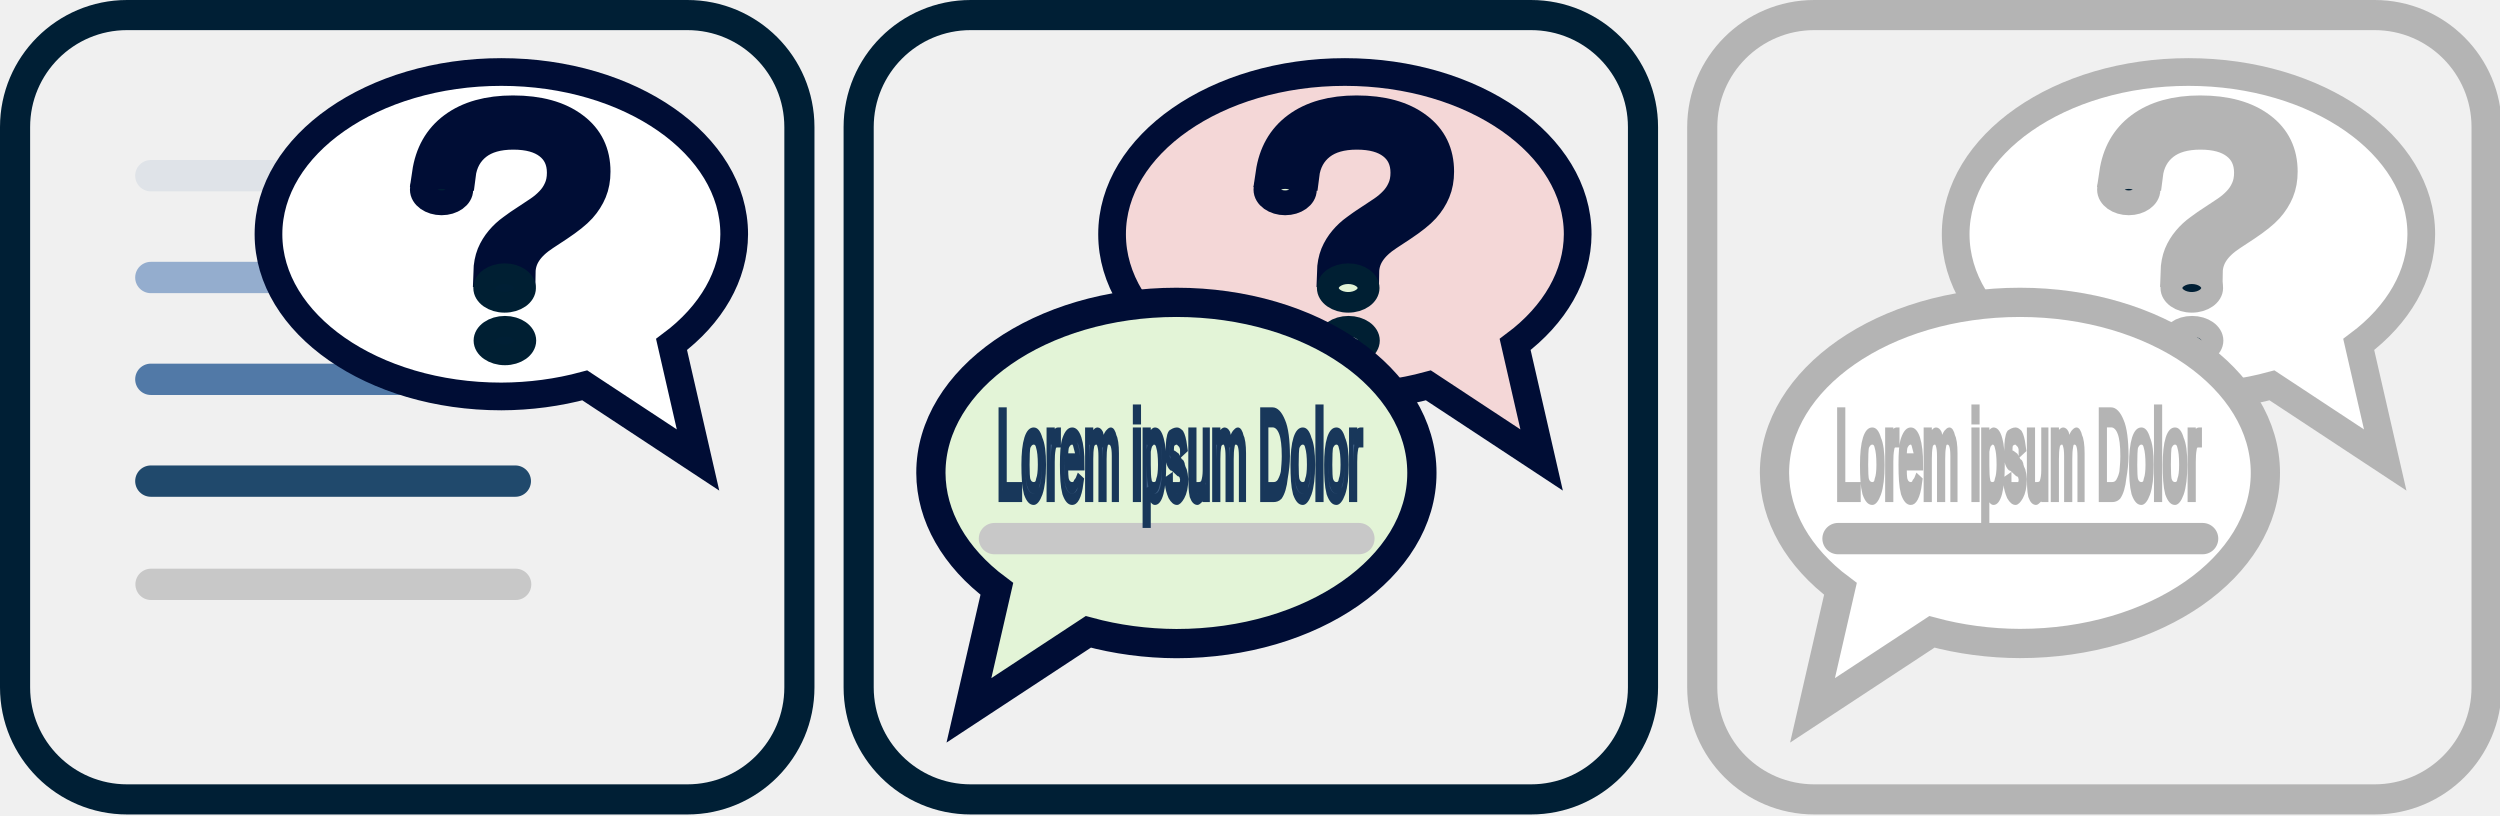
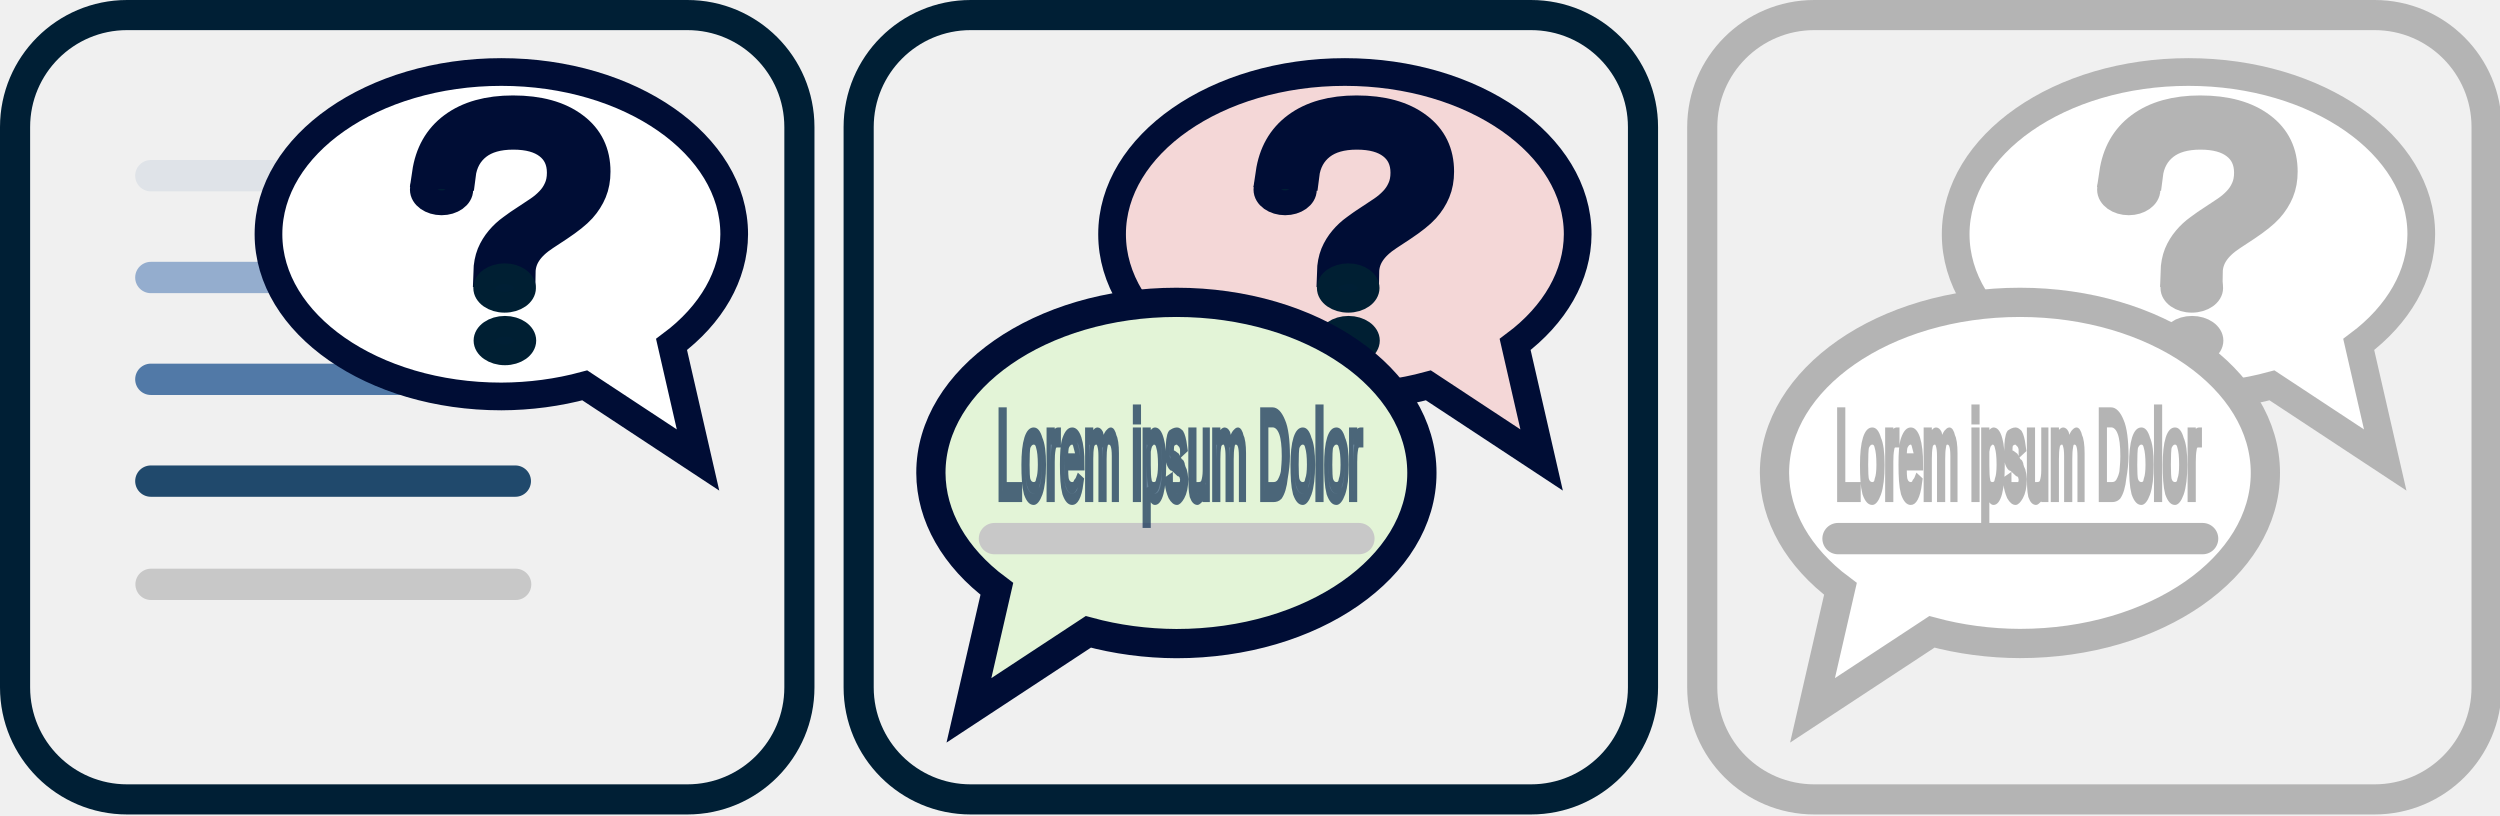
<svg xmlns="http://www.w3.org/2000/svg" width="22.739mm" height="7.418mm" viewBox="0 0 22.739 7.418" version="1.1" id="svg1">
  <defs id="defs1" />
  <path style="fill:#e3f4d7;fill-opacity:1;stroke:#20496c;stroke-width:0.285;stroke-linecap:round;stroke-dasharray:none;stroke-opacity:1" d="M 1.372,4.376 H 4.687" id="path28-2-19-3" />
  <path style="fill:#e3f4d7;fill-opacity:1;stroke:#5179a7;stroke-width:0.285;stroke-linecap:round;stroke-dasharray:none;stroke-opacity:1" d="M 1.372,3.45 H 4.687" id="path28-2-19-3-5" />
  <path style="fill:#e3f4d7;fill-opacity:1;stroke:#94adce;stroke-width:0.285;stroke-linecap:round;stroke-dasharray:none;stroke-opacity:1" d="M 1.372,2.524 H 4.687" id="path28-2-19-3-55" />
  <path style="fill:#e3f4d7;fill-opacity:1;stroke:#dfe3e8;stroke-width:0.285;stroke-linecap:round;stroke-dasharray:none;stroke-opacity:1" d="M 1.372,1.598 H 4.687" id="path28-2-19-3-55-5" />
  <rect style="fill:none;stroke-width:5;stroke-linecap:round" id="rect1" width="100.911" height="81.417" x="3.244" y="3.445" rx="1.058" />
  <rect style="fill:none;stroke:#001f35;stroke-width:0.274;stroke-linecap:round;stroke-dasharray:none;stroke-opacity:1" id="rect2" width="7.134" height="7.134" x="0.137" y="0.137" rx="1.019" ry="1.019" />
  <rect style="fill:none;stroke:#001f35;stroke-width:0.274;stroke-linecap:round;stroke-dasharray:none;stroke-opacity:1" id="rect2-2" width="7.134" height="7.134" x="7.81" y="0.137" rx="1.019" ry="1.019" />
  <rect style="fill:none;stroke:#b4b4b4;stroke-width:0.274;stroke-linecap:round;stroke-dasharray:none;stroke-opacity:1" id="rect2-6" width="7.134" height="7.134" x="15.483" y="0.137" rx="1.019" ry="1.019" />
  <path id="path25" style="fill:#ffffff;fill-opacity:1;stroke:#000d35;stroke-width:0.252;stroke-linecap:round;stroke-dasharray:none;stroke-opacity:1" d="M 4.56,0.655 A 2.118,1.475 0 0 0 2.442,2.131 2.118,1.475 0 0 0 4.56,3.606 2.118,1.475 0 0 0 5.319,3.505 L 6.349,4.184 6.108,3.133 A 2.118,1.475 0 0 0 6.678,2.131 2.118,1.475 0 0 0 4.56,0.655 Z" />
  <g id="g27" transform="matrix(0.8572797,0,0,0.8089382,1.15386,-0.1307265)">
    <path id="text26" style="font-size:3.613px;font-family:'Liberation Sans';-inkscape-font-specification:'Liberation Sans';fill:#ffffff;stroke:#000d35;stroke-width:0.339;stroke-linecap:round" d="m 4.02,1.428 c -0.252,0 -0.454,0.062 -0.607,0.187 -0.153,0.125 -0.244,0.303 -0.275,0.536 l 0.324,0.021 c 0.016,-0.143 0.073,-0.256 0.169,-0.339 0.096,-0.082 0.227,-0.123 0.391,-0.123 0.165,0 0.292,0.039 0.383,0.116 0.092,0.078 0.137,0.184 0.137,0.318 0,0.069 -0.011,0.13 -0.033,0.182 -0.021,0.052 -0.049,0.098 -0.085,0.139 -0.035,0.041 -0.076,0.079 -0.122,0.113 -0.045,0.033 -0.09,0.066 -0.137,0.1 -0.047,0.033 -0.094,0.068 -0.139,0.106 -0.046,0.036 -0.087,0.078 -0.123,0.125 -0.036,0.047 -0.067,0.101 -0.09,0.162 -0.022,0.061 -0.035,0.133 -0.037,0.214 h 0.309 c 0.001,-0.08 0.022,-0.154 0.063,-0.221 0.041,-0.068 0.104,-0.133 0.189,-0.194 L 4.479,2.767 c 0.109,-0.08 0.188,-0.149 0.236,-0.208 0.048,-0.059 0.085,-0.123 0.111,-0.192 0.026,-0.069 0.039,-0.148 0.039,-0.236 0,-0.22 -0.076,-0.392 -0.226,-0.515 C 4.489,1.491 4.283,1.428 4.02,1.428 Z" transform="scale(1.01922,0.9811425)" />
    <ellipse style="fill:#001f35;fill-opacity:1;stroke:#000d35;stroke-width:0.279;stroke-linecap:round;stroke-dasharray:none;stroke-opacity:1" id="path26" cx="3.339" cy="2.294" rx="0.196" ry="0.148" />
    <ellipse style="fill:#001f35;fill-opacity:1;stroke:#001f33;stroke-width:0.232;stroke-linecap:round;stroke-dasharray:none;stroke-opacity:1" id="path27" cx="4.008" cy="3.4" rx="0.216" ry="0.161" />
    <ellipse style="fill:#001f35;fill-opacity:1;stroke:#001f33;stroke-width:0.232;stroke-linecap:round;stroke-dasharray:none;stroke-opacity:1" id="path27-5" cx="4.011" cy="3.991" rx="0.216" ry="0.161" />
  </g>
  <path id="path25-2" style="fill:#f4d7d7;fill-opacity:1;stroke:#000d35;stroke-width:0.252;stroke-linecap:round;stroke-dasharray:none;stroke-opacity:1" d="M 12.233,0.655 A 2.118,1.475 0 0 0 10.115,2.131 2.118,1.475 0 0 0 12.233,3.606 2.118,1.475 0 0 0 12.992,3.505 L 14.022,4.184 13.781,3.133 A 2.118,1.475 0 0 0 14.35,2.131 2.118,1.475 0 0 0 12.233,0.655 Z" />
-   <g id="g27-5" transform="matrix(0.8572748,0,0,0.8089384,8.826774,-0.1307267)" style="fill:#e3f4d7">
-     <path id="text26-5" style="font-size:3.613px;font-family:'Liberation Sans';-inkscape-font-specification:'Liberation Sans';fill:#e3f4d7;stroke:#000d35;stroke-width:0.339;stroke-linecap:round" d="m 4.02,1.428 c -0.252,0 -0.454,0.062 -0.607,0.187 -0.153,0.125 -0.244,0.303 -0.275,0.536 l 0.324,0.021 c 0.016,-0.143 0.073,-0.256 0.169,-0.339 0.096,-0.082 0.227,-0.123 0.391,-0.123 0.165,0 0.292,0.039 0.383,0.116 0.092,0.078 0.137,0.184 0.137,0.318 0,0.069 -0.011,0.13 -0.033,0.182 -0.021,0.052 -0.049,0.098 -0.085,0.139 -0.035,0.041 -0.076,0.079 -0.122,0.113 -0.045,0.033 -0.09,0.066 -0.137,0.1 -0.047,0.033 -0.094,0.068 -0.139,0.106 -0.046,0.036 -0.087,0.078 -0.123,0.125 -0.036,0.047 -0.067,0.101 -0.09,0.162 -0.022,0.061 -0.035,0.133 -0.037,0.214 h 0.309 c 0.001,-0.08 0.022,-0.154 0.063,-0.221 0.041,-0.068 0.104,-0.133 0.189,-0.194 L 4.479,2.767 c 0.109,-0.08 0.188,-0.149 0.236,-0.208 0.048,-0.059 0.085,-0.123 0.111,-0.192 0.026,-0.069 0.039,-0.148 0.039,-0.236 0,-0.22 -0.076,-0.392 -0.226,-0.515 C 4.489,1.491 4.283,1.428 4.02,1.428 Z" transform="scale(1.01922,0.9811425)" />
-     <ellipse style="fill:#e3f4d7;fill-opacity:1;stroke:#000d35;stroke-width:0.279;stroke-linecap:round;stroke-dasharray:none;stroke-opacity:1" id="path26-7" cx="3.339" cy="2.294" rx="0.196" ry="0.148" />
-     <ellipse style="fill:#e3f4d7;fill-opacity:1;stroke:#001f33;stroke-width:0.232;stroke-linecap:round;stroke-dasharray:none;stroke-opacity:1" id="path27-9" cx="4.008" cy="3.4" rx="0.216" ry="0.161" />
-     <ellipse style="fill:#e3f4d7;fill-opacity:1;stroke:#001f33;stroke-width:0.232;stroke-linecap:round;stroke-dasharray:none;stroke-opacity:1" id="path27-5-3" cx="4.011" cy="3.991" rx="0.216" ry="0.161" />
+   <g id="g27-5" transform="matrix(0.8572748,0,0,0.8089384,8.826774,-0.1307267)" style="fill:#001f35;fill-opacity:1">
+     <path id="text26-5" style="font-size:3.613px;font-family:'Liberation Sans';-inkscape-font-specification:'Liberation Sans';fill:#001f35;fill-opacity:1;stroke:#000d35;stroke-width:0.339;stroke-linecap:round" d="m 4.02,1.428 c -0.252,0 -0.454,0.062 -0.607,0.187 -0.153,0.125 -0.244,0.303 -0.275,0.536 l 0.324,0.021 c 0.016,-0.143 0.073,-0.256 0.169,-0.339 0.096,-0.082 0.227,-0.123 0.391,-0.123 0.165,0 0.292,0.039 0.383,0.116 0.092,0.078 0.137,0.184 0.137,0.318 0,0.069 -0.011,0.13 -0.033,0.182 -0.021,0.052 -0.049,0.098 -0.085,0.139 -0.035,0.041 -0.076,0.079 -0.122,0.113 -0.045,0.033 -0.09,0.066 -0.137,0.1 -0.047,0.033 -0.094,0.068 -0.139,0.106 -0.046,0.036 -0.087,0.078 -0.123,0.125 -0.036,0.047 -0.067,0.101 -0.09,0.162 -0.022,0.061 -0.035,0.133 -0.037,0.214 h 0.309 c 0.001,-0.08 0.022,-0.154 0.063,-0.221 0.041,-0.068 0.104,-0.133 0.189,-0.194 L 4.479,2.767 c 0.109,-0.08 0.188,-0.149 0.236,-0.208 0.048,-0.059 0.085,-0.123 0.111,-0.192 0.026,-0.069 0.039,-0.148 0.039,-0.236 0,-0.22 -0.076,-0.392 -0.226,-0.515 C 4.489,1.491 4.283,1.428 4.02,1.428 Z" transform="scale(1.01922,0.9811425)" />
+     <ellipse style="fill:#001f35;fill-opacity:1;stroke:#000d35;stroke-width:0.279;stroke-linecap:round;stroke-dasharray:none;stroke-opacity:1" id="path26-7" cx="3.339" cy="2.294" rx="0.196" ry="0.148" />
+     <ellipse style="fill:#001f35;fill-opacity:1;stroke:#001f33;stroke-width:0.232;stroke-linecap:round;stroke-dasharray:none;stroke-opacity:1" id="path27-9" cx="4.008" cy="3.4" rx="0.216" ry="0.161" />
+     <ellipse style="fill:#001f35;fill-opacity:1;stroke:#001f33;stroke-width:0.232;stroke-linecap:round;stroke-dasharray:none;stroke-opacity:1" id="path27-5-3" cx="4.011" cy="3.991" rx="0.216" ry="0.161" />
  </g>
  <path id="path25-3-6" style="fill:#e3f4d7;fill-opacity:1;stroke:#000d35;stroke-width:0.266;stroke-linecap:round;stroke-dasharray:none;stroke-opacity:1" d="m 10.7,2.75 a 2.233,1.551 0 0 1 2.233,1.552 2.233,1.551 0 0 1 -2.233,1.552 A 2.233,1.551 0 0 1 9.899,5.747 L 8.813,6.461 9.067,5.356 A 2.233,1.551 0 0 1 8.467,4.302 2.233,1.551 0 0 1 10.7,2.75 Z" />
  <path style="fill:#e3f4d7;fill-opacity:1;stroke:#c8c8c8;stroke-width:0.285;stroke-linecap:round;stroke-dasharray:none;stroke-opacity:1" d="M 9.045,4.899 H 12.36" id="path28-2" />
  <path style="fill:#e3f4d7;fill-opacity:1;stroke:#c8c8c8;stroke-width:0.285;stroke-linecap:round;stroke-dasharray:none;stroke-opacity:1" d="M 1.374,5.315 H 4.69" id="path28-2-19" />
-   <text xml:space="preserve" style="font-style:normal;font-variant:normal;font-weight:normal;font-stretch:normal;font-size:0.657px;font-family:'Liberation Sans Narrow';-inkscape-font-specification:'Liberation Sans Narrow';mix-blend-mode:darken;fill:#e3f4d7;fill-opacity:1;stroke:#c8c8c8;stroke-width:0.062;stroke-linecap:round;stroke-dasharray:none;stroke-opacity:1" x="15.176" y="2.701" id="text28-4" transform="scale(0.5978576,1.672639)">
+   <text xml:space="preserve" style="font-style:normal;font-variant:normal;font-weight:normal;font-stretch:normal;font-size:0.657px;font-family:'Liberation Sans Narrow';-inkscape-font-specification:'Liberation Sans Narrow';opacity:0.75;mix-blend-mode:darken;fill:#e3f4d7;fill-opacity:1;stroke:#c8c8c8;stroke-width:0.062;stroke-linecap:round;stroke-dasharray:none;stroke-opacity:1" x="15.176" y="2.701" id="text28-4" transform="scale(0.5978576,1.672639)">
    <tspan id="tspan28-2" style="font-style:normal;font-variant:normal;font-weight:normal;font-stretch:normal;font-family:Arial;-inkscape-font-specification:Arial;opacity:0.8;fill:#3f5f84;fill-opacity:1;stroke:#18375a;stroke-width:0.062;stroke-opacity:1" x="15.176" y="2.701">Lorem ipsum Dolor</tspan>
  </text>
  <path style="fill:none;stroke:none;stroke-width:0.132;stroke-linecap:round;stroke-dasharray:none;stroke-opacity:1" d="m 16.774,6.275 3.468,-0.014 z" id="path17-4" />
  <path id="path25-2-6" style="fill:#ffffff;fill-opacity:1;stroke:#b4b4b4;stroke-width:0.252;stroke-linecap:round;stroke-dasharray:none;stroke-opacity:1" d="M 19.906,0.655 A 2.118,1.475 0 0 0 17.788,2.131 2.118,1.475 0 0 0 19.906,3.606 2.118,1.475 0 0 0 20.665,3.505 L 21.695,4.184 21.454,3.133 A 2.118,1.475 0 0 0 22.023,2.131 2.118,1.475 0 0 0 19.906,0.655 Z" />
-   <g id="g27-5-2" transform="matrix(0.8572748,0,0,0.8089384,16.49969,-0.1307267)" style="stroke:#b4b4b4;stroke-opacity:1">
-     <path id="text26-5-5" style="font-size:3.613px;font-family:'Liberation Sans';-inkscape-font-specification:'Liberation Sans';fill:#ffffff;stroke:#b4b4b4;stroke-width:0.339;stroke-linecap:round;stroke-opacity:1" d="m 4.02,1.428 c -0.252,0 -0.454,0.062 -0.607,0.187 -0.153,0.125 -0.244,0.303 -0.275,0.536 l 0.324,0.021 c 0.016,-0.143 0.073,-0.256 0.169,-0.339 0.096,-0.082 0.227,-0.123 0.391,-0.123 0.165,0 0.292,0.039 0.383,0.116 0.092,0.078 0.137,0.184 0.137,0.318 0,0.069 -0.011,0.13 -0.033,0.182 -0.021,0.052 -0.049,0.098 -0.085,0.139 -0.035,0.041 -0.076,0.079 -0.122,0.113 -0.045,0.033 -0.09,0.066 -0.137,0.1 -0.047,0.033 -0.094,0.068 -0.139,0.106 -0.046,0.036 -0.087,0.078 -0.123,0.125 -0.036,0.047 -0.067,0.101 -0.09,0.162 -0.022,0.061 -0.035,0.133 -0.037,0.214 h 0.309 c 0.001,-0.08 0.022,-0.154 0.063,-0.221 0.041,-0.068 0.104,-0.133 0.189,-0.194 L 4.479,2.767 c 0.109,-0.08 0.188,-0.149 0.236,-0.208 0.048,-0.059 0.085,-0.123 0.111,-0.192 0.026,-0.069 0.039,-0.148 0.039,-0.236 0,-0.22 -0.076,-0.392 -0.226,-0.515 C 4.489,1.491 4.283,1.428 4.02,1.428 Z" transform="scale(1.01922,0.9811425)" />
-     <ellipse style="fill:#001f35;fill-opacity:1;stroke:#b4b4b4;stroke-width:0.279;stroke-linecap:round;stroke-dasharray:none;stroke-opacity:1" id="path26-7-2" cx="3.339" cy="2.294" rx="0.196" ry="0.148" />
-     <ellipse style="fill:#001f35;fill-opacity:1;stroke:#b4b4b4;stroke-width:0.232;stroke-linecap:round;stroke-dasharray:none;stroke-opacity:1" id="path27-9-4" cx="4.008" cy="3.4" rx="0.216" ry="0.161" />
-     <ellipse style="fill:#001f35;fill-opacity:1;stroke:#b4b4b4;stroke-width:0.232;stroke-linecap:round;stroke-dasharray:none;stroke-opacity:1" id="path27-5-3-9" cx="4.011" cy="3.991" rx="0.216" ry="0.161" />
+   <g id="g27-5-2" transform="matrix(0.8572748,0,0,0.8089384,16.49969,-0.1307267)" style="fill:#b4b4b4;fill-opacity:1;stroke:#b4b4b4;stroke-opacity:1">
+     <path id="text26-5-5" style="font-size:3.613px;font-family:'Liberation Sans';-inkscape-font-specification:'Liberation Sans';fill:#b4b4b4;fill-opacity:1;stroke:#b4b4b4;stroke-width:0.339;stroke-linecap:round;stroke-opacity:1" d="m 4.02,1.428 c -0.252,0 -0.454,0.062 -0.607,0.187 -0.153,0.125 -0.244,0.303 -0.275,0.536 l 0.324,0.021 c 0.016,-0.143 0.073,-0.256 0.169,-0.339 0.096,-0.082 0.227,-0.123 0.391,-0.123 0.165,0 0.292,0.039 0.383,0.116 0.092,0.078 0.137,0.184 0.137,0.318 0,0.069 -0.011,0.13 -0.033,0.182 -0.021,0.052 -0.049,0.098 -0.085,0.139 -0.035,0.041 -0.076,0.079 -0.122,0.113 -0.045,0.033 -0.09,0.066 -0.137,0.1 -0.047,0.033 -0.094,0.068 -0.139,0.106 -0.046,0.036 -0.087,0.078 -0.123,0.125 -0.036,0.047 -0.067,0.101 -0.09,0.162 -0.022,0.061 -0.035,0.133 -0.037,0.214 h 0.309 c 0.001,-0.08 0.022,-0.154 0.063,-0.221 0.041,-0.068 0.104,-0.133 0.189,-0.194 L 4.479,2.767 c 0.109,-0.08 0.188,-0.149 0.236,-0.208 0.048,-0.059 0.085,-0.123 0.111,-0.192 0.026,-0.069 0.039,-0.148 0.039,-0.236 0,-0.22 -0.076,-0.392 -0.226,-0.515 C 4.489,1.491 4.283,1.428 4.02,1.428 Z" transform="scale(1.01922,0.9811425)" />
+     <ellipse style="fill:#b4b4b4;fill-opacity:1;stroke:#b4b4b4;stroke-width:0.279;stroke-linecap:round;stroke-dasharray:none;stroke-opacity:1" id="path26-7-2" cx="3.339" cy="2.294" rx="0.196" ry="0.148" />
+     <ellipse style="fill:#b4b4b4;fill-opacity:1;stroke:#b4b4b4;stroke-width:0.232;stroke-linecap:round;stroke-dasharray:none;stroke-opacity:1" id="path27-9-4" cx="4.008" cy="3.4" rx="0.216" ry="0.161" />
+     <ellipse style="fill:#b4b4b4;fill-opacity:1;stroke:#b4b4b4;stroke-width:0.232;stroke-linecap:round;stroke-dasharray:none;stroke-opacity:1" id="path27-5-3-9" cx="4.011" cy="3.991" rx="0.216" ry="0.161" />
  </g>
  <path id="path25-3-6-5" style="fill:#ffffff;fill-opacity:1;stroke:#b4b4b4;stroke-width:0.266;stroke-linecap:round;stroke-dasharray:none;stroke-opacity:1" d="M 18.373,2.75 A 2.233,1.551 0 0 1 20.605,4.302 2.233,1.551 0 0 1 18.373,5.853 2.233,1.551 0 0 1 17.572,5.747 l -1.086,0.714 0.254,-1.105 a 2.233,1.551 0 0 1 -0.6,-1.054 2.233,1.551 0 0 1 2.232,-1.552 z" />
  <text xml:space="preserve" style="font-style:normal;font-variant:normal;font-weight:normal;font-stretch:normal;font-size:0.657px;font-family:'Liberation Sans Narrow';-inkscape-font-specification:'Liberation Sans Narrow';mix-blend-mode:darken;fill:#b4b4b4;fill-opacity:1;stroke:#b4b4b4;stroke-width:0.062;stroke-linecap:round;stroke-dasharray:none;stroke-opacity:1" x="27.934" y="2.701" id="text28-4-6" transform="scale(0.5978576,1.672639)">
    <tspan id="tspan28-2-8" style="font-style:normal;font-variant:normal;font-weight:normal;font-stretch:normal;font-family:Arial;-inkscape-font-specification:Arial;fill:#b4b4b4;fill-opacity:1;stroke:#b4b4b4;stroke-width:0.062;stroke-opacity:1" x="27.934" y="2.701">Lorem ipsum Dolor</tspan>
  </text>
  <path style="fill:#001f35;fill-opacity:1;stroke:#b4b4b4;stroke-width:0.285;stroke-linecap:round;stroke-dasharray:none;stroke-opacity:1" d="m 16.718,4.899 h 3.316" id="path28-2-1" />
</svg>
